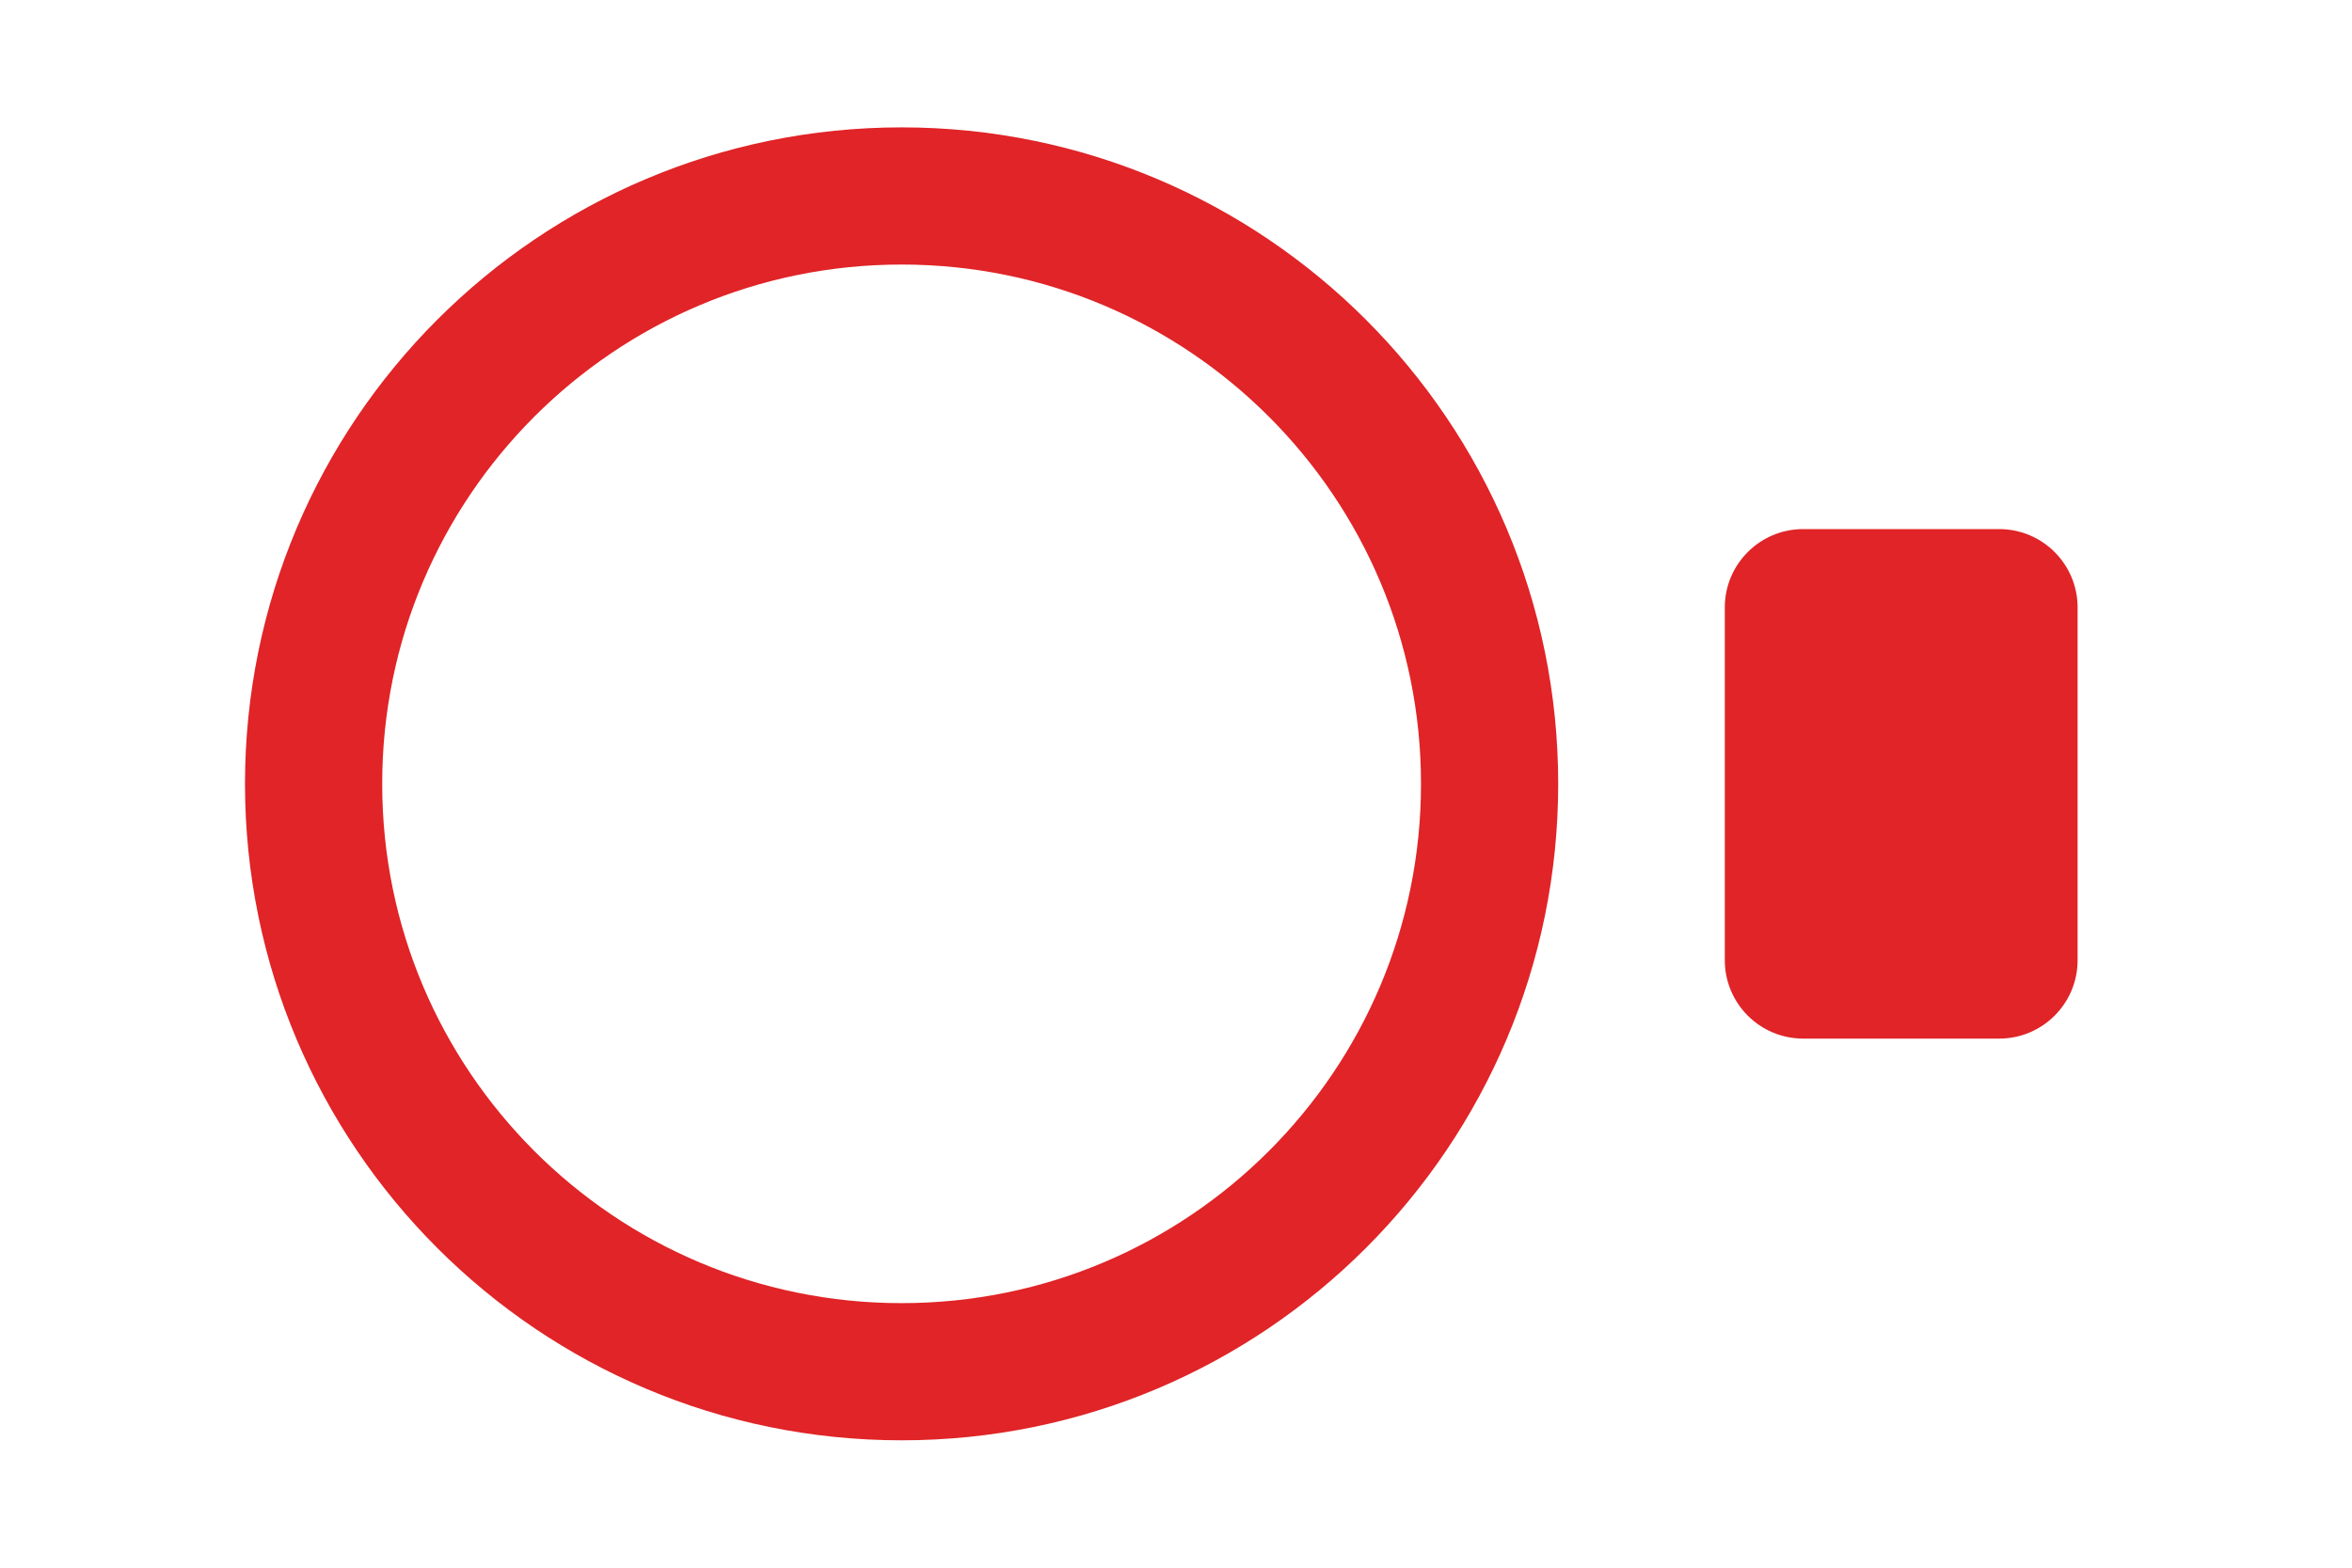
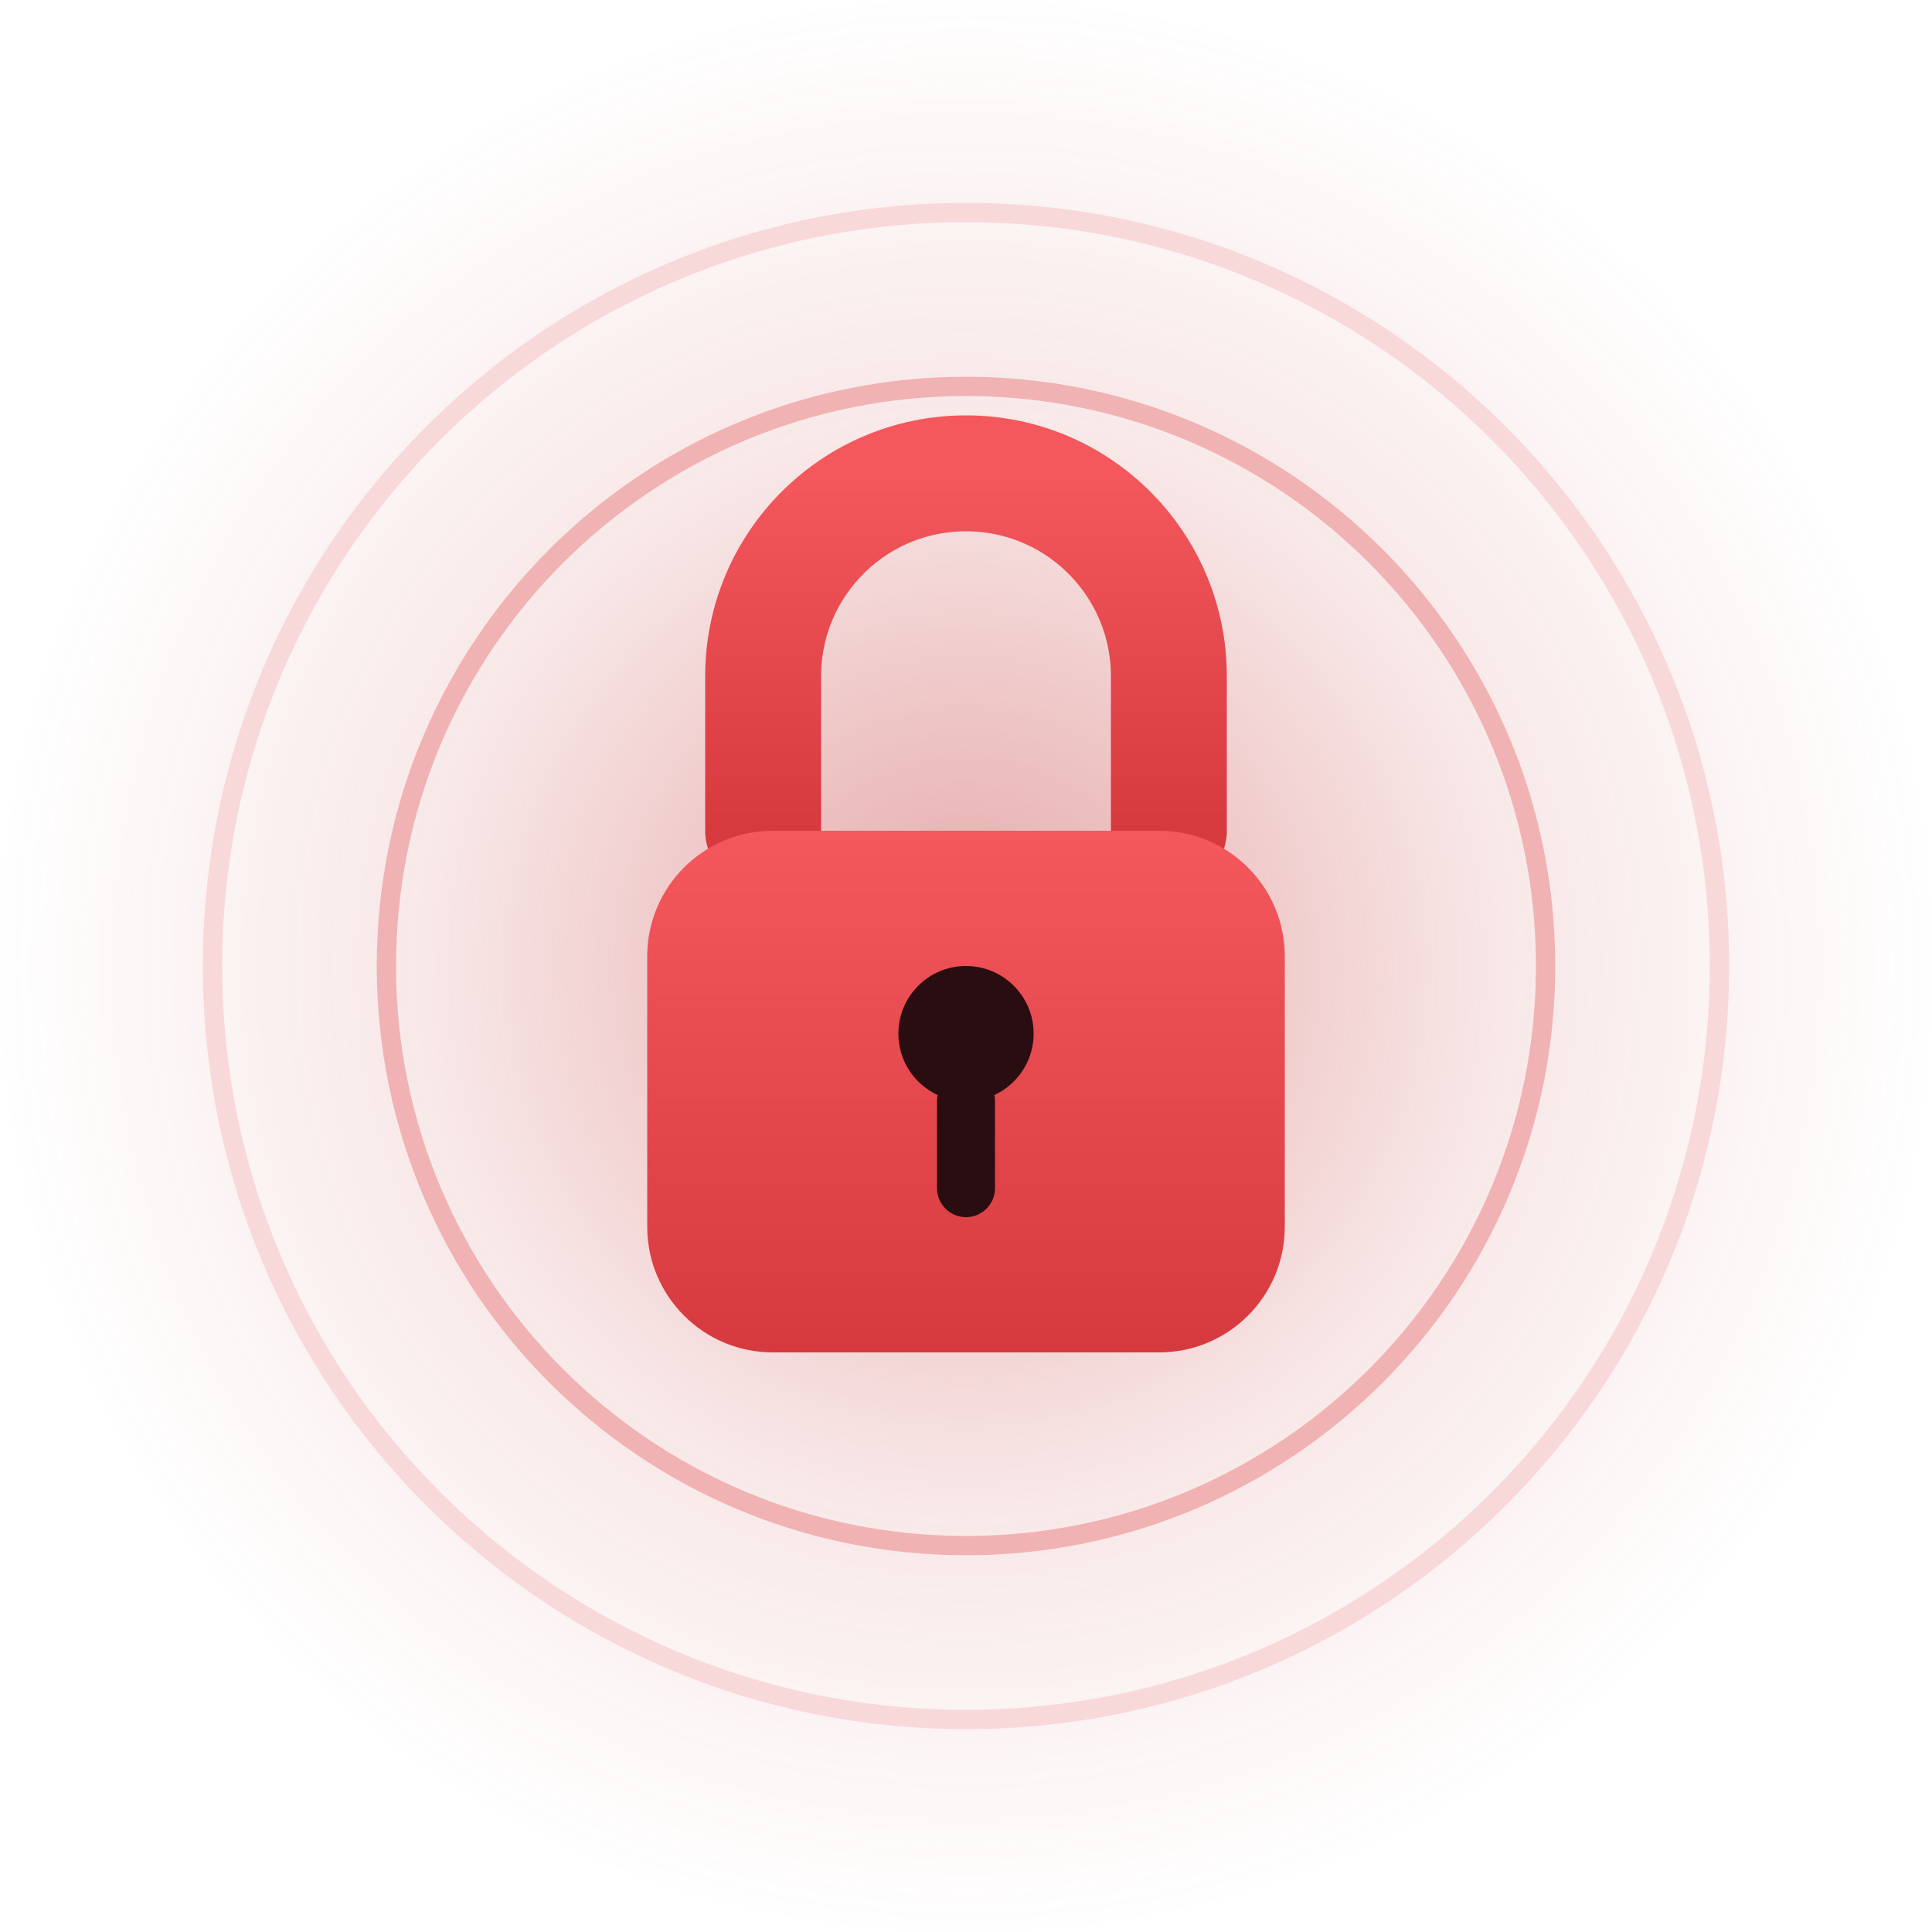
- <svg xmlns="http://www.w3.org/2000/svg" fill="none" viewBox="0 0 120 80">
-   <circle cx="46" cy="40" r="30" stroke="#e02427" stroke-width="7" />
-   <rect fill="#e02427" height="26" rx="4" width="18" x="88" y="27" />
+ <svg xmlns="http://www.w3.org/2000/svg" fill="none" height="200" viewBox="0 0 200 200" width="200">
+   <defs>
+     <radialGradient cx="50%" cy="50%" id="no-access-glow" r="50%">
+       <stop offset="0%" stop-color="#c63b3b" stop-opacity="0.45" />
+       <stop offset="55%" stop-color="#c63b3b" stop-opacity="0.12" />
+       <stop offset="100%" stop-color="#c63b3b" stop-opacity="0" />
+     </radialGradient>
+     <linearGradient id="no-access-body" x1="0" x2="0" y1="0" y2="1">
+       <stop offset="0%" stop-color="#f4575c" />
+       <stop offset="100%" stop-color="#d63a3f" />
+     </linearGradient>
+   </defs>
+   <circle cx="100" cy="100" fill="url(#no-access-glow)" r="100" />
+   <circle cx="100" cy="100" r="78" stroke="#e2484d" stroke-opacity="0.16" stroke-width="2" />
+   <circle cx="100" cy="100" r="60" stroke="#e2484d" stroke-opacity="0.34" stroke-width="2" />
+   <path d="M79 86V70a21 21 0 0 1 42 0v16" stroke="url(#no-access-body)" stroke-linecap="round" stroke-width="12" />
+   <rect fill="url(#no-access-body)" height="54" rx="13" width="66" x="67" y="86" />
+   <circle cx="100" cy="107" fill="#2a0d10" r="7" />
+   <rect fill="#2a0d10" height="15" rx="3" width="6" x="97" y="111" />
</svg>
